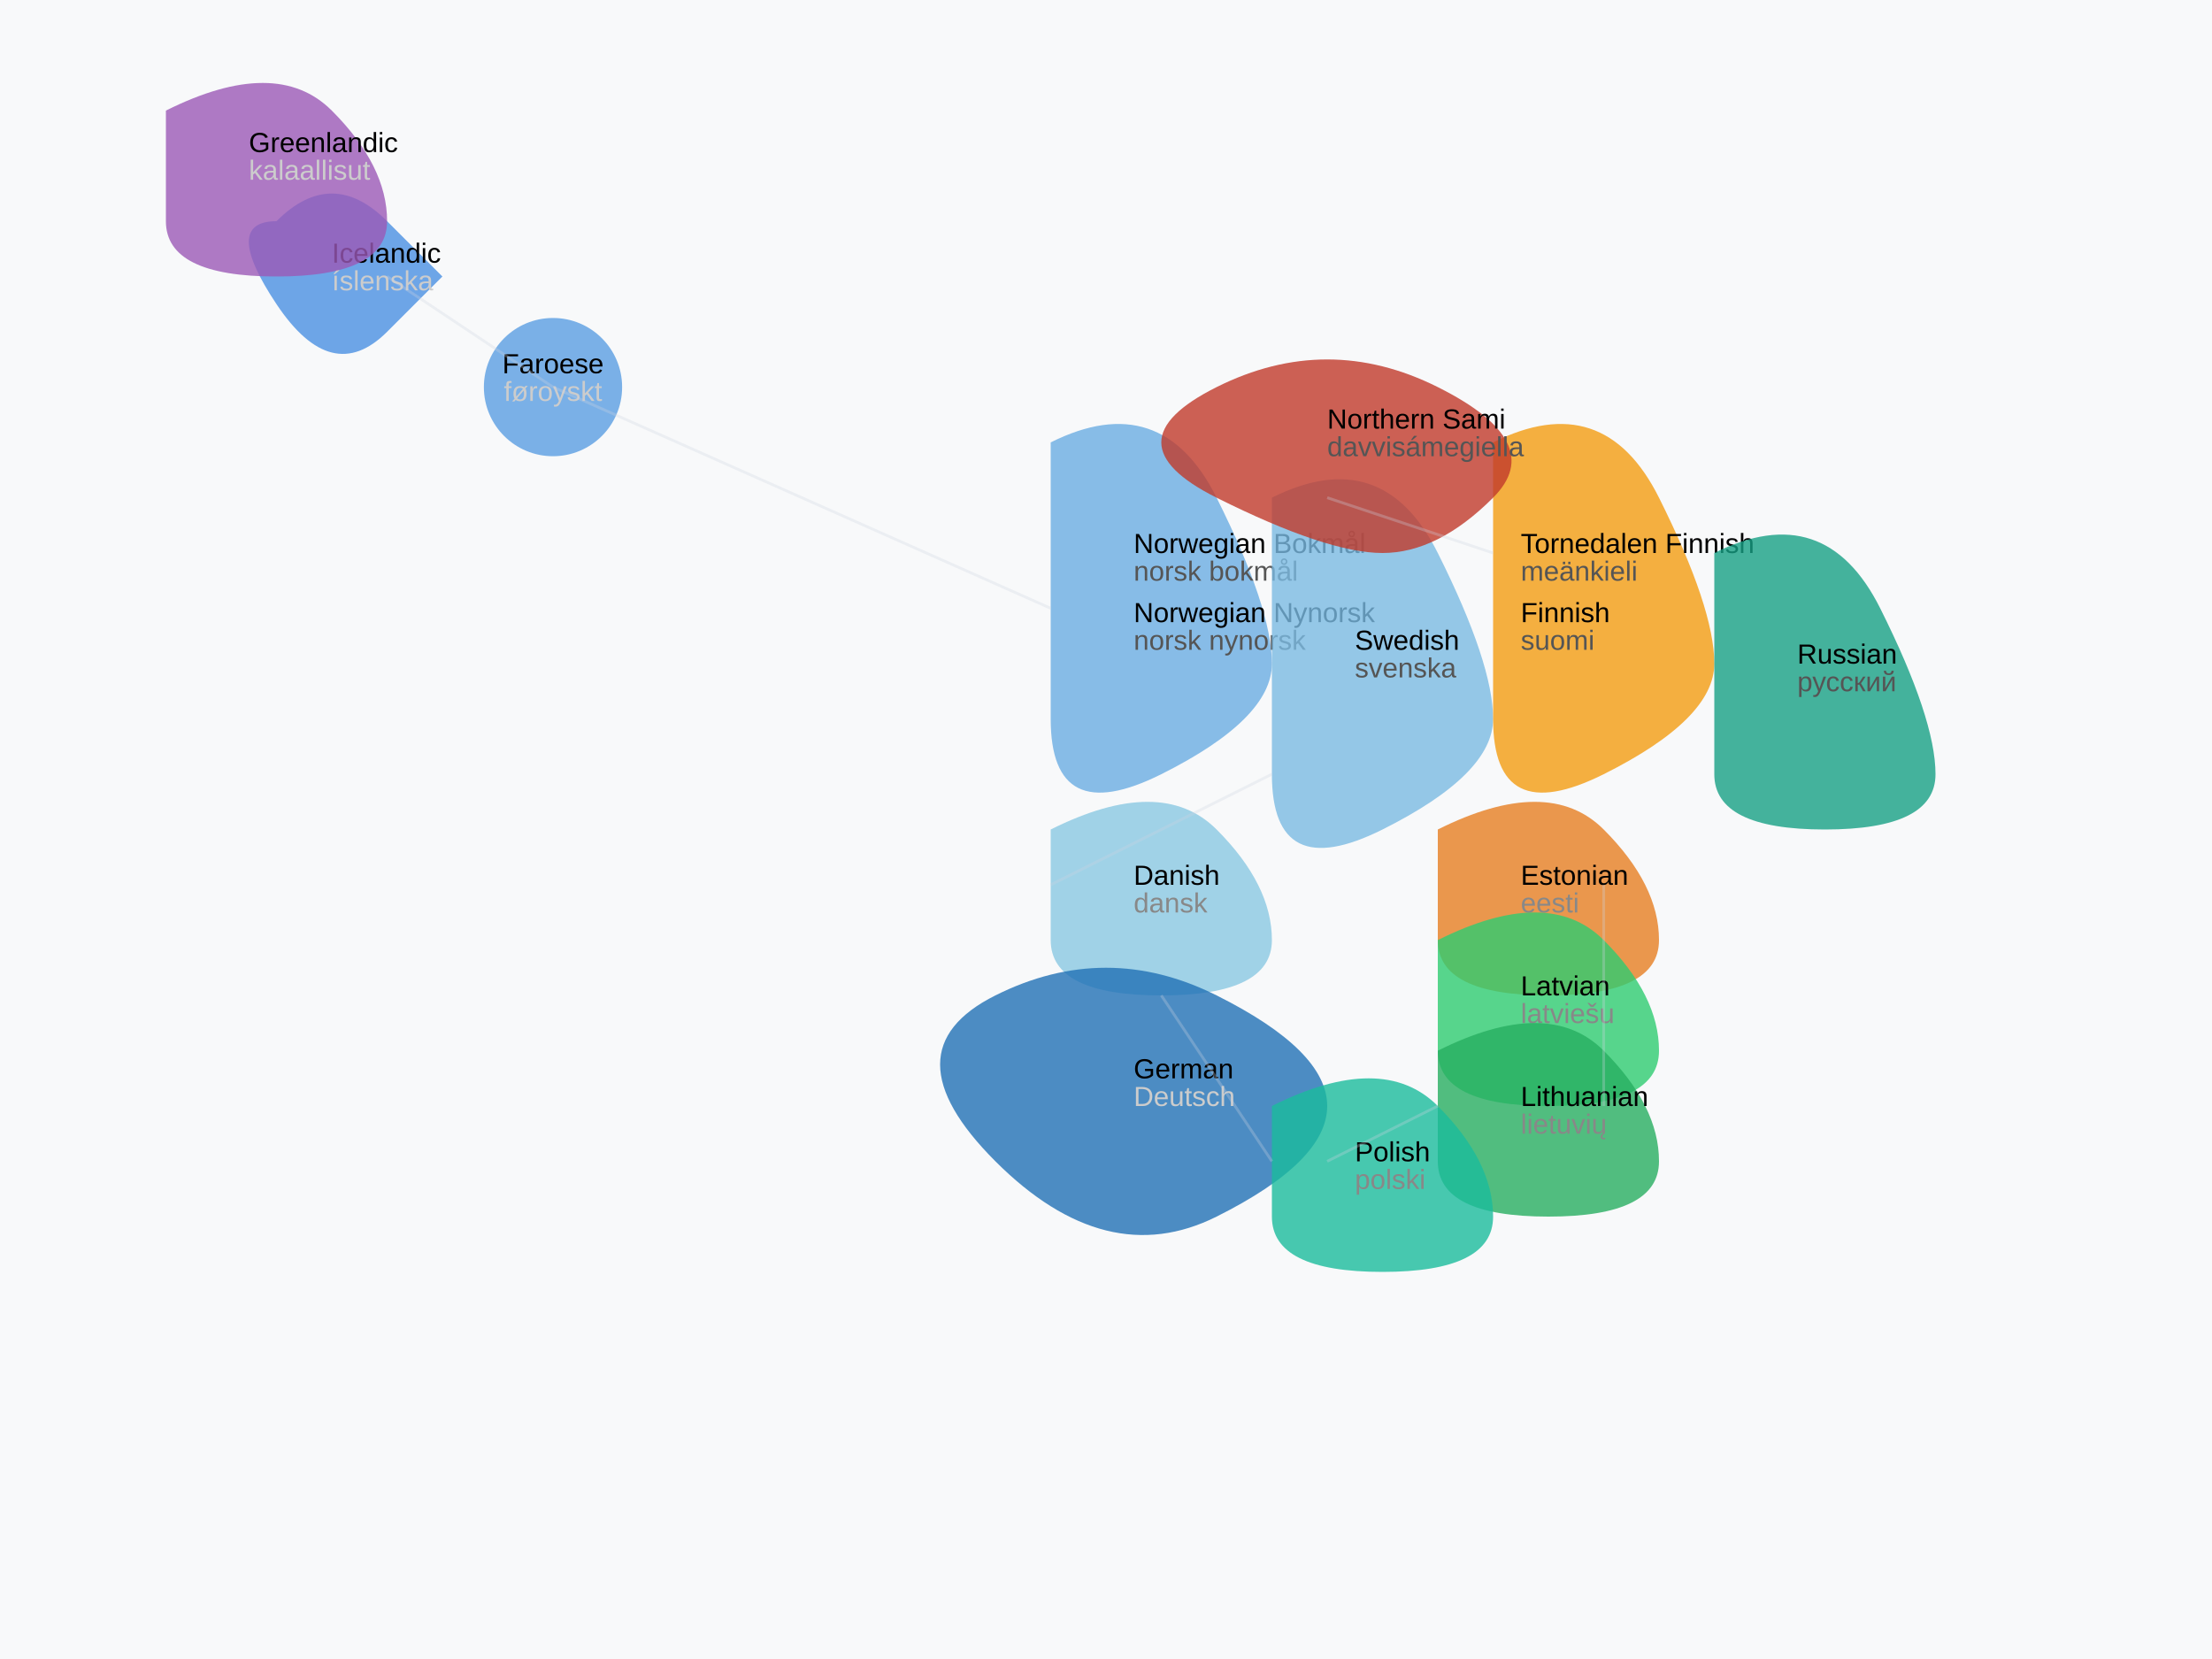
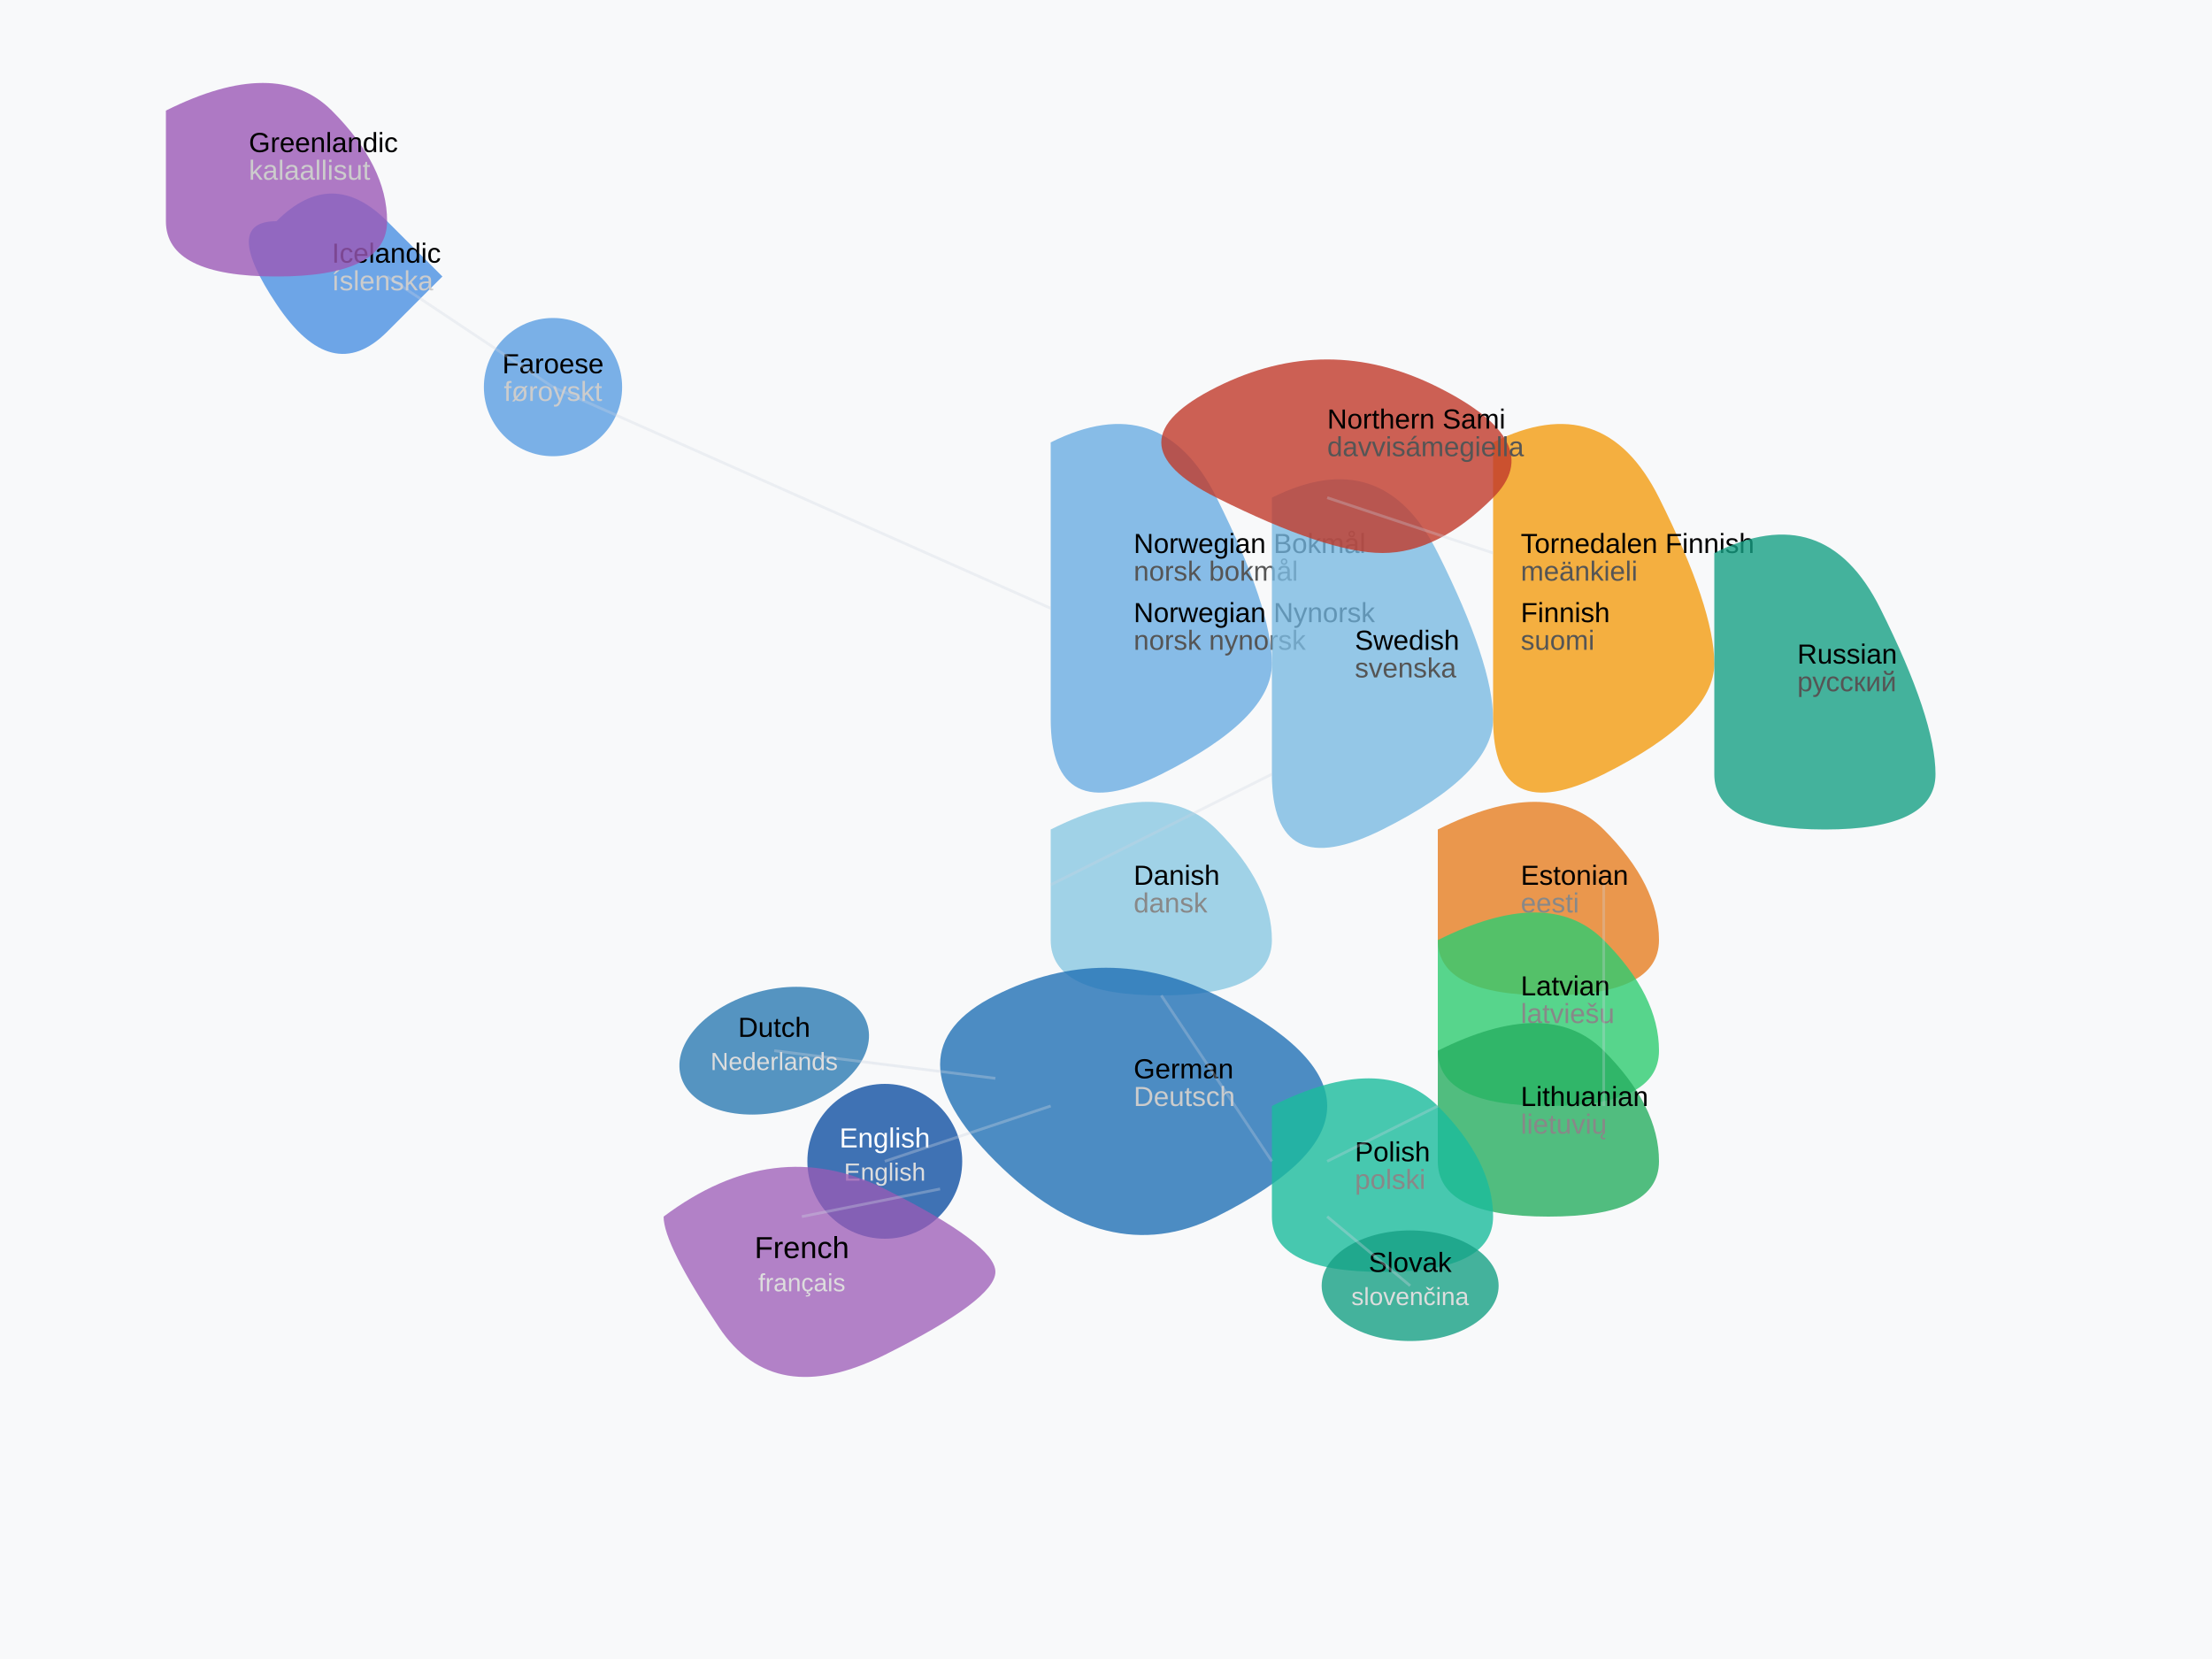
<svg xmlns="http://www.w3.org/2000/svg" viewBox="0 0 800 600" width="800" height="600">
  <rect width="800" height="600" fill="#f8f9fa" />
  <path d="M100 80 Q120 60 140 80 T160 100 T140 120 T100 110 T100 80" fill="#4a90e2" opacity="0.8" />
  <text x="120" y="95" font-family="Arial" font-size="10">Icelandic</text>
  <text x="120" y="105" font-family="Arial" font-size="10" fill="#ccc">íslenska</text>
  <circle cx="200" cy="140" r="25" fill="#5a9ee2" opacity="0.8" />
  <text x="200" y="135" font-family="Arial" font-size="10" text-anchor="middle">Faroese</text>
  <text x="200" y="145" font-family="Arial" font-size="10" text-anchor="middle" fill="#ccc">føroyskt</text>
  <path d="M380 160 Q420 140 440 180 T460 240 T420 280 T380 260 T380 160" fill="#6aace2" opacity="0.8" />
  <text x="410" y="200" font-family="Arial" font-size="10">Norwegian Bokmål</text>
  <text x="410" y="210" font-family="Arial" font-size="10" fill="#555">norsk bokmål</text>
  <text x="410" y="225" font-family="Arial" font-size="10">Norwegian Nynorsk</text>
  <text x="410" y="235" font-family="Arial" font-size="10" fill="#555">norsk nynorsk</text>
  <path d="M460 180 Q500 160 520 200 T540 260 T500 300 T460 280 T460 180" fill="#7abae2" opacity="0.8" />
  <text x="490" y="235" font-family="Arial" font-size="10">Swedish</text>
  <text x="490" y="245" font-family="Arial" font-size="10" fill="#555">svenska</text>
  <path d="M380 300 Q420 280 440 300 T460 340 T420 360 T380 340 T380 300" fill="#8ac8e2" opacity="0.8" />
  <text x="410" y="320" font-family="Arial" font-size="10">Danish</text>
  <text x="410" y="330" font-family="Arial" font-size="10" fill="#888">dansk</text>
  <path d="M360 360 Q400 340 440 360 T480 400 T440 440 T360 420 T360 360" fill="#2171b5" opacity="0.8" />
  <text x="410" y="390" font-family="Arial" font-size="10">German</text>
  <text x="410" y="400" font-family="Arial" font-size="10" fill="#ccc">Deutsch</text>
  <path d="M540 160 Q580 140 600 180 T620 240 T580 280 T540 260 T540 160" fill="#f39c12" opacity="0.8" />
  <text x="550" y="200" font-family="Arial" font-size="10">Tornedalen Finnish</text>
  <text x="550" y="210" font-family="Arial" font-size="10" fill="#555">meänkieli</text>
  <text x="550" y="225" font-family="Arial" font-size="10">Finnish</text>
  <text x="550" y="235" font-family="Arial" font-size="10" fill="#555">suomi</text>
  <path d="M440 140 Q480 120 520 140 T540 180 T500 200 T440 180 T440 140" fill="#c0392b" opacity="0.8" />
  <text x="480" y="155" font-family="Arial" font-size="10">Northern Sami</text>
  <text x="480" y="165" font-family="Arial" font-size="10" fill="#555">davvisámegiella</text>
  <path d="M520 300 Q560 280 580 300 T600 340 T560 360 T520 340 T520 300" fill="#e67e22" opacity="0.8" />
  <text x="550" y="320" font-family="Arial" font-size="10">Estonian</text>
  <text x="550" y="330" font-family="Arial" font-size="10" fill="#888">eesti</text>
  <path d="M520 340 Q560 320 580 340 T600 380 T560 400 T520 380 T520 340" fill="#2ecc71" opacity="0.8" />
  <text x="550" y="360" font-family="Arial" font-size="10">Latvian</text>
  <text x="550" y="370" font-family="Arial" font-size="10" fill="#888">latviešu</text>
  <path d="M520 380 Q560 360 580 380 T600 420 T560 440 T520 420 T520 380" fill="#27ae60" opacity="0.8" />
  <text x="550" y="400" font-family="Arial" font-size="10">Lithuanian</text>
  <text x="550" y="410" font-family="Arial" font-size="10" fill="#888">lietuvių</text>
  <path d="M460 400 Q500 380 520 400 T540 440 T500 460 T460 440 T460 400" fill="#1abc9c" opacity="0.8" />
  <text x="490" y="420" font-family="Arial" font-size="10">Polish</text>
  <text x="490" y="430" font-family="Arial" font-size="10" fill="#888">polski</text>
  <path d="M620 200 Q660 180 680 220 T700 280 T660 300 T620 280 T620 200" fill="#16a085" opacity="0.8" />
  <text x="650" y="240" font-family="Arial" font-size="10">Russian</text>
  <text x="650" y="250" font-family="Arial" font-size="10" fill="#555">русский</text>
  <path d="M60 40 Q100 20 120 40 T140 80 T100 100 T60 80 T60 40" fill="#9b59b6" opacity="0.8" />
  <text x="90" y="55" font-family="Arial" font-size="10">Greenlandic</text>
  <text x="90" y="65" font-family="Arial" font-size="10" fill="#ccc">kalaallisut</text>
  <g stroke="#ccd3e0" stroke-width="1" opacity="0.3">
    <path d="M140 100 L200 140" fill="none" />
    <path d="M200 140 L380 220" fill="none" />
    <path d="M480 180 L540 200" fill="none" />
    <path d="M460 280 L380 320" fill="none" />
    <path d="M420 360 L460 420" fill="none" />
    <path d="M480 420 L520 400" fill="none" />
    <path d="M580 320 L580 360" fill="none" />
    <path d="M580 360 L580 400" fill="none" />
  </g>
+   <circle cx="320" cy="420" r="28" fill="#1e5aa8" opacity="0.85" />
+   <text x="320" y="415" font-family="Arial" font-size="10" text-anchor="middle" fill="#fff">English</text>
+   <text x="320" y="427" font-family="Arial" font-size="9" text-anchor="middle" fill="#ddd">English</text>
+   <ellipse cx="280" cy="380" rx="35" ry="22" fill="#2c7bb3" opacity="0.8" transform="rotate(-15 280 380)" />
+   <text x="280" y="375" font-family="Arial" font-size="10" text-anchor="middle">Dutch</text>
+   <text x="280" y="387" font-family="Arial" font-size="9" text-anchor="middle" fill="#ddd">Nederlands</text>
+   <path d="M240 440 Q280 410 320 430 T360 460 T320 490 T260 480 T240 440" fill="#9b59b6" opacity="0.75" />
+   <text x="290" y="455" font-family="Arial" font-size="11" text-anchor="middle">French</text>
+   <text x="290" y="467" font-family="Arial" font-size="9" text-anchor="middle" fill="#ddd">français</text>
+   <ellipse cx="510" cy="465" rx="32" ry="20" fill="#16a085" opacity="0.8" />
+   <text x="510" y="460" font-family="Arial" font-size="10" text-anchor="middle">Slovak</text>
+   <text x="510" y="472" font-family="Arial" font-size="9" text-anchor="middle" fill="#ddd">slovenčina</text>
+   <g stroke="#ccd3e0" stroke-width="1" opacity="0.35">
+     <path d="M320 420 L380 400" fill="none" />
+     <path d="M280 380 L360 390" fill="none" />
+     <path d="M290 440 L340 430" fill="none" />
+     <path d="M510 465 L480 440" fill="none" />
+   </g>
</svg>
